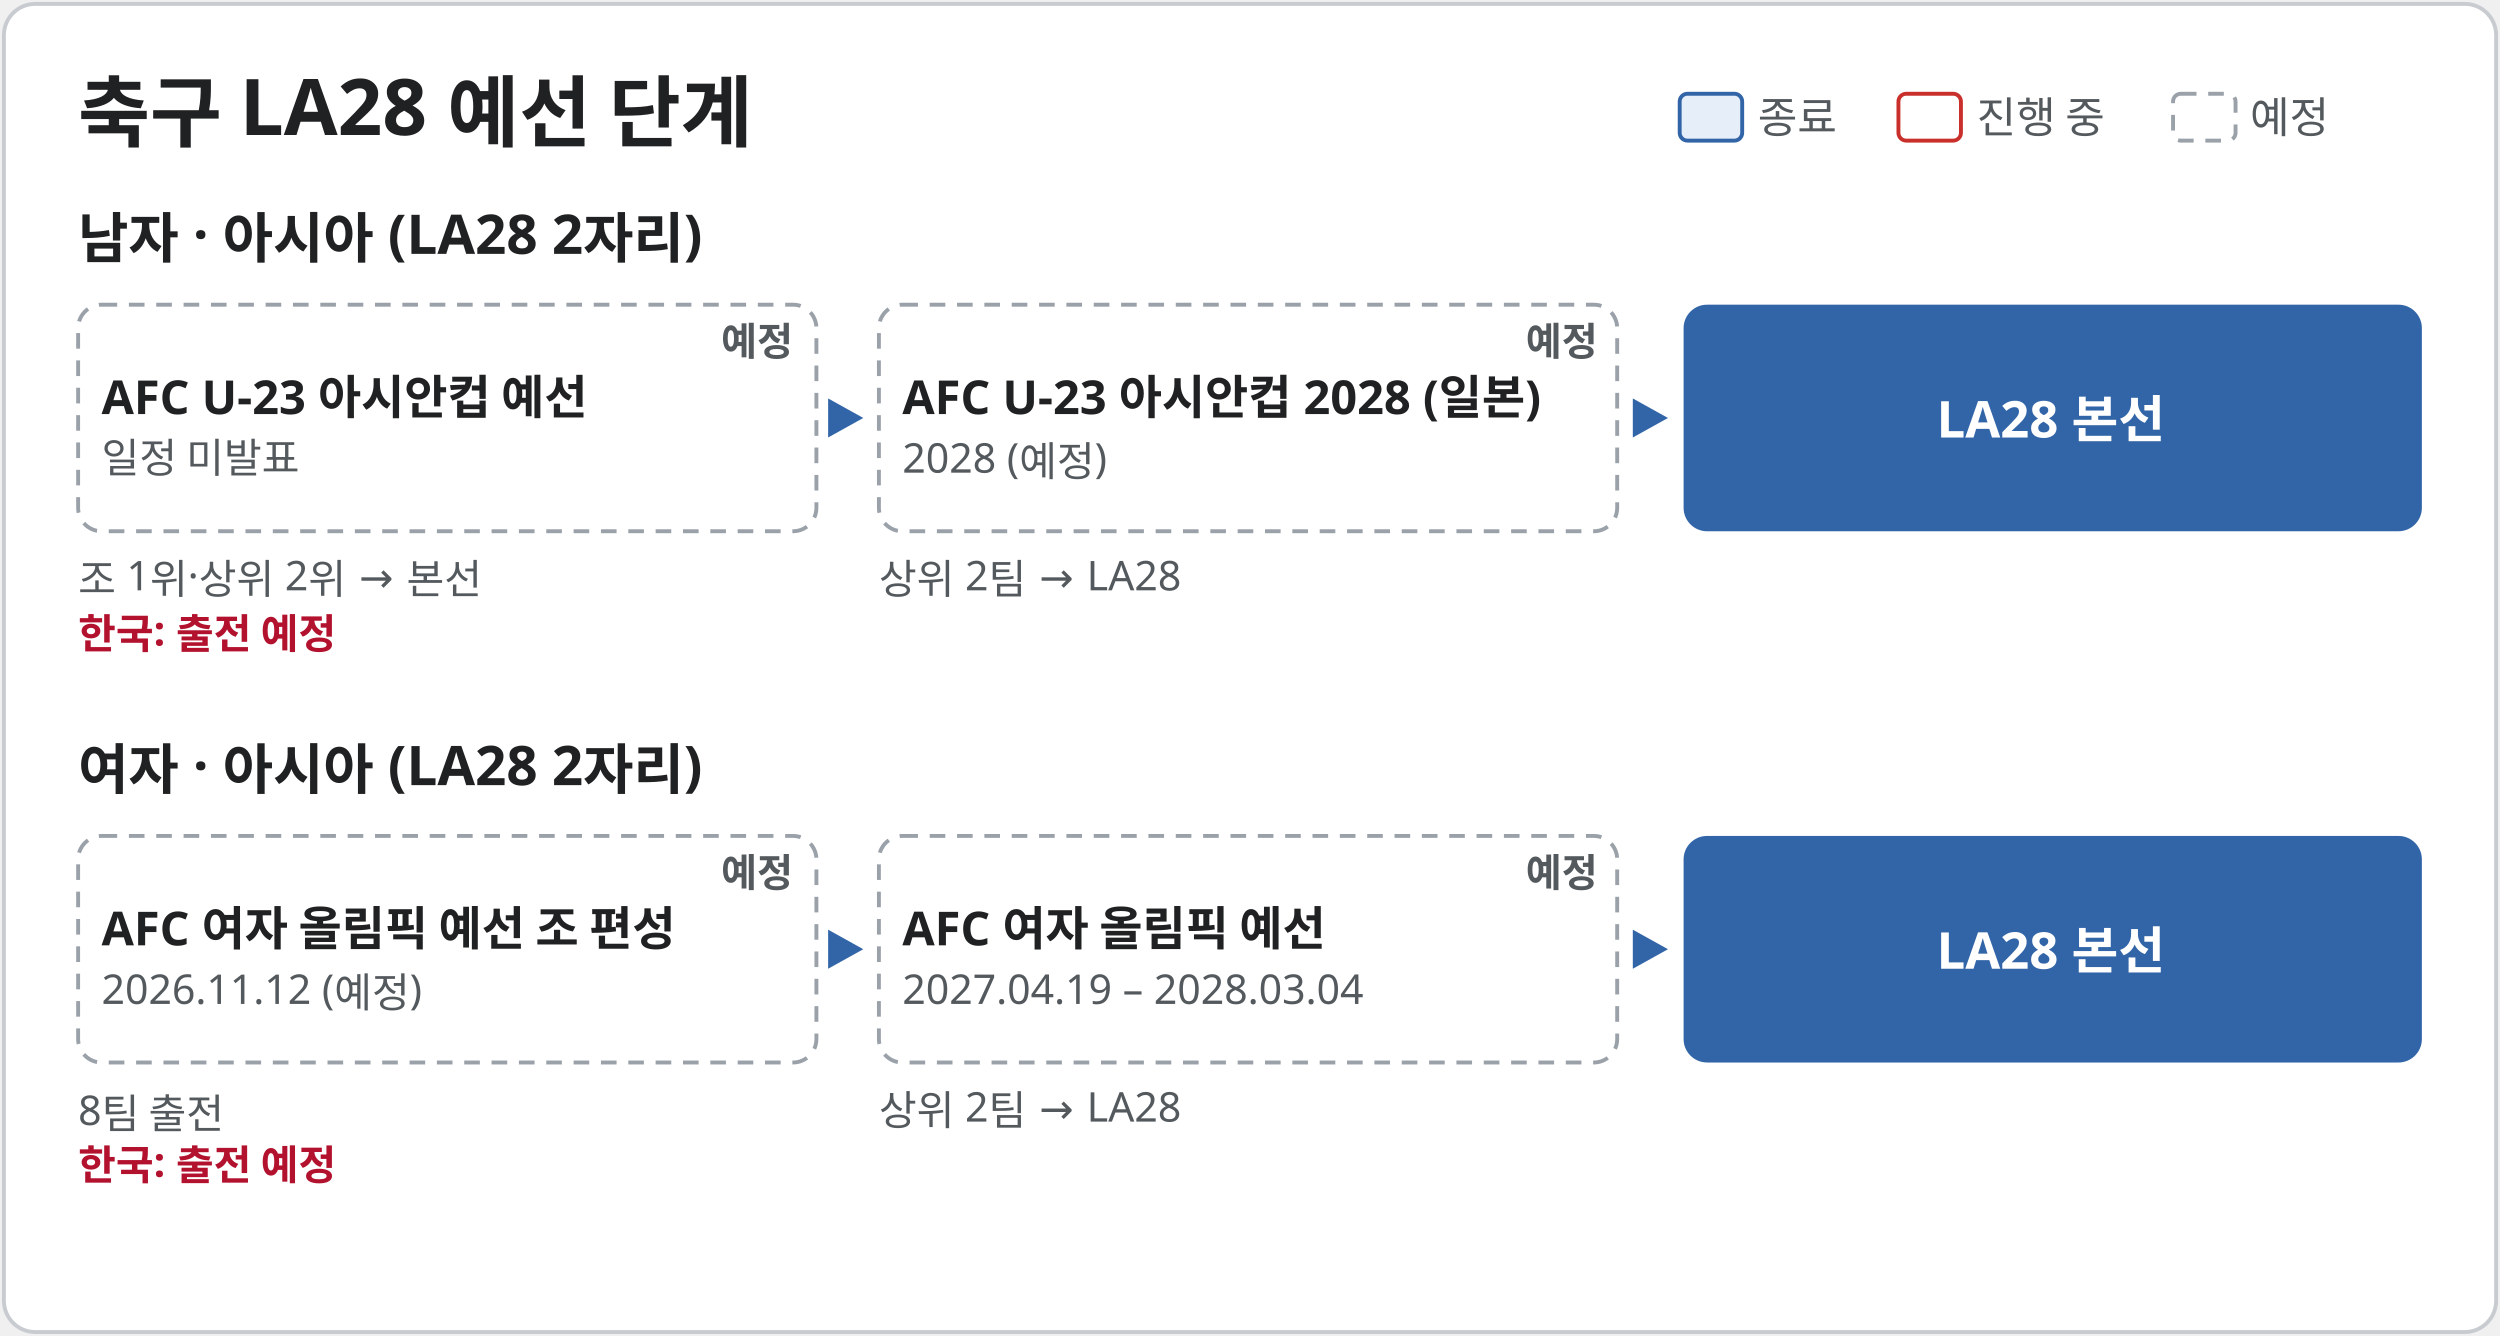
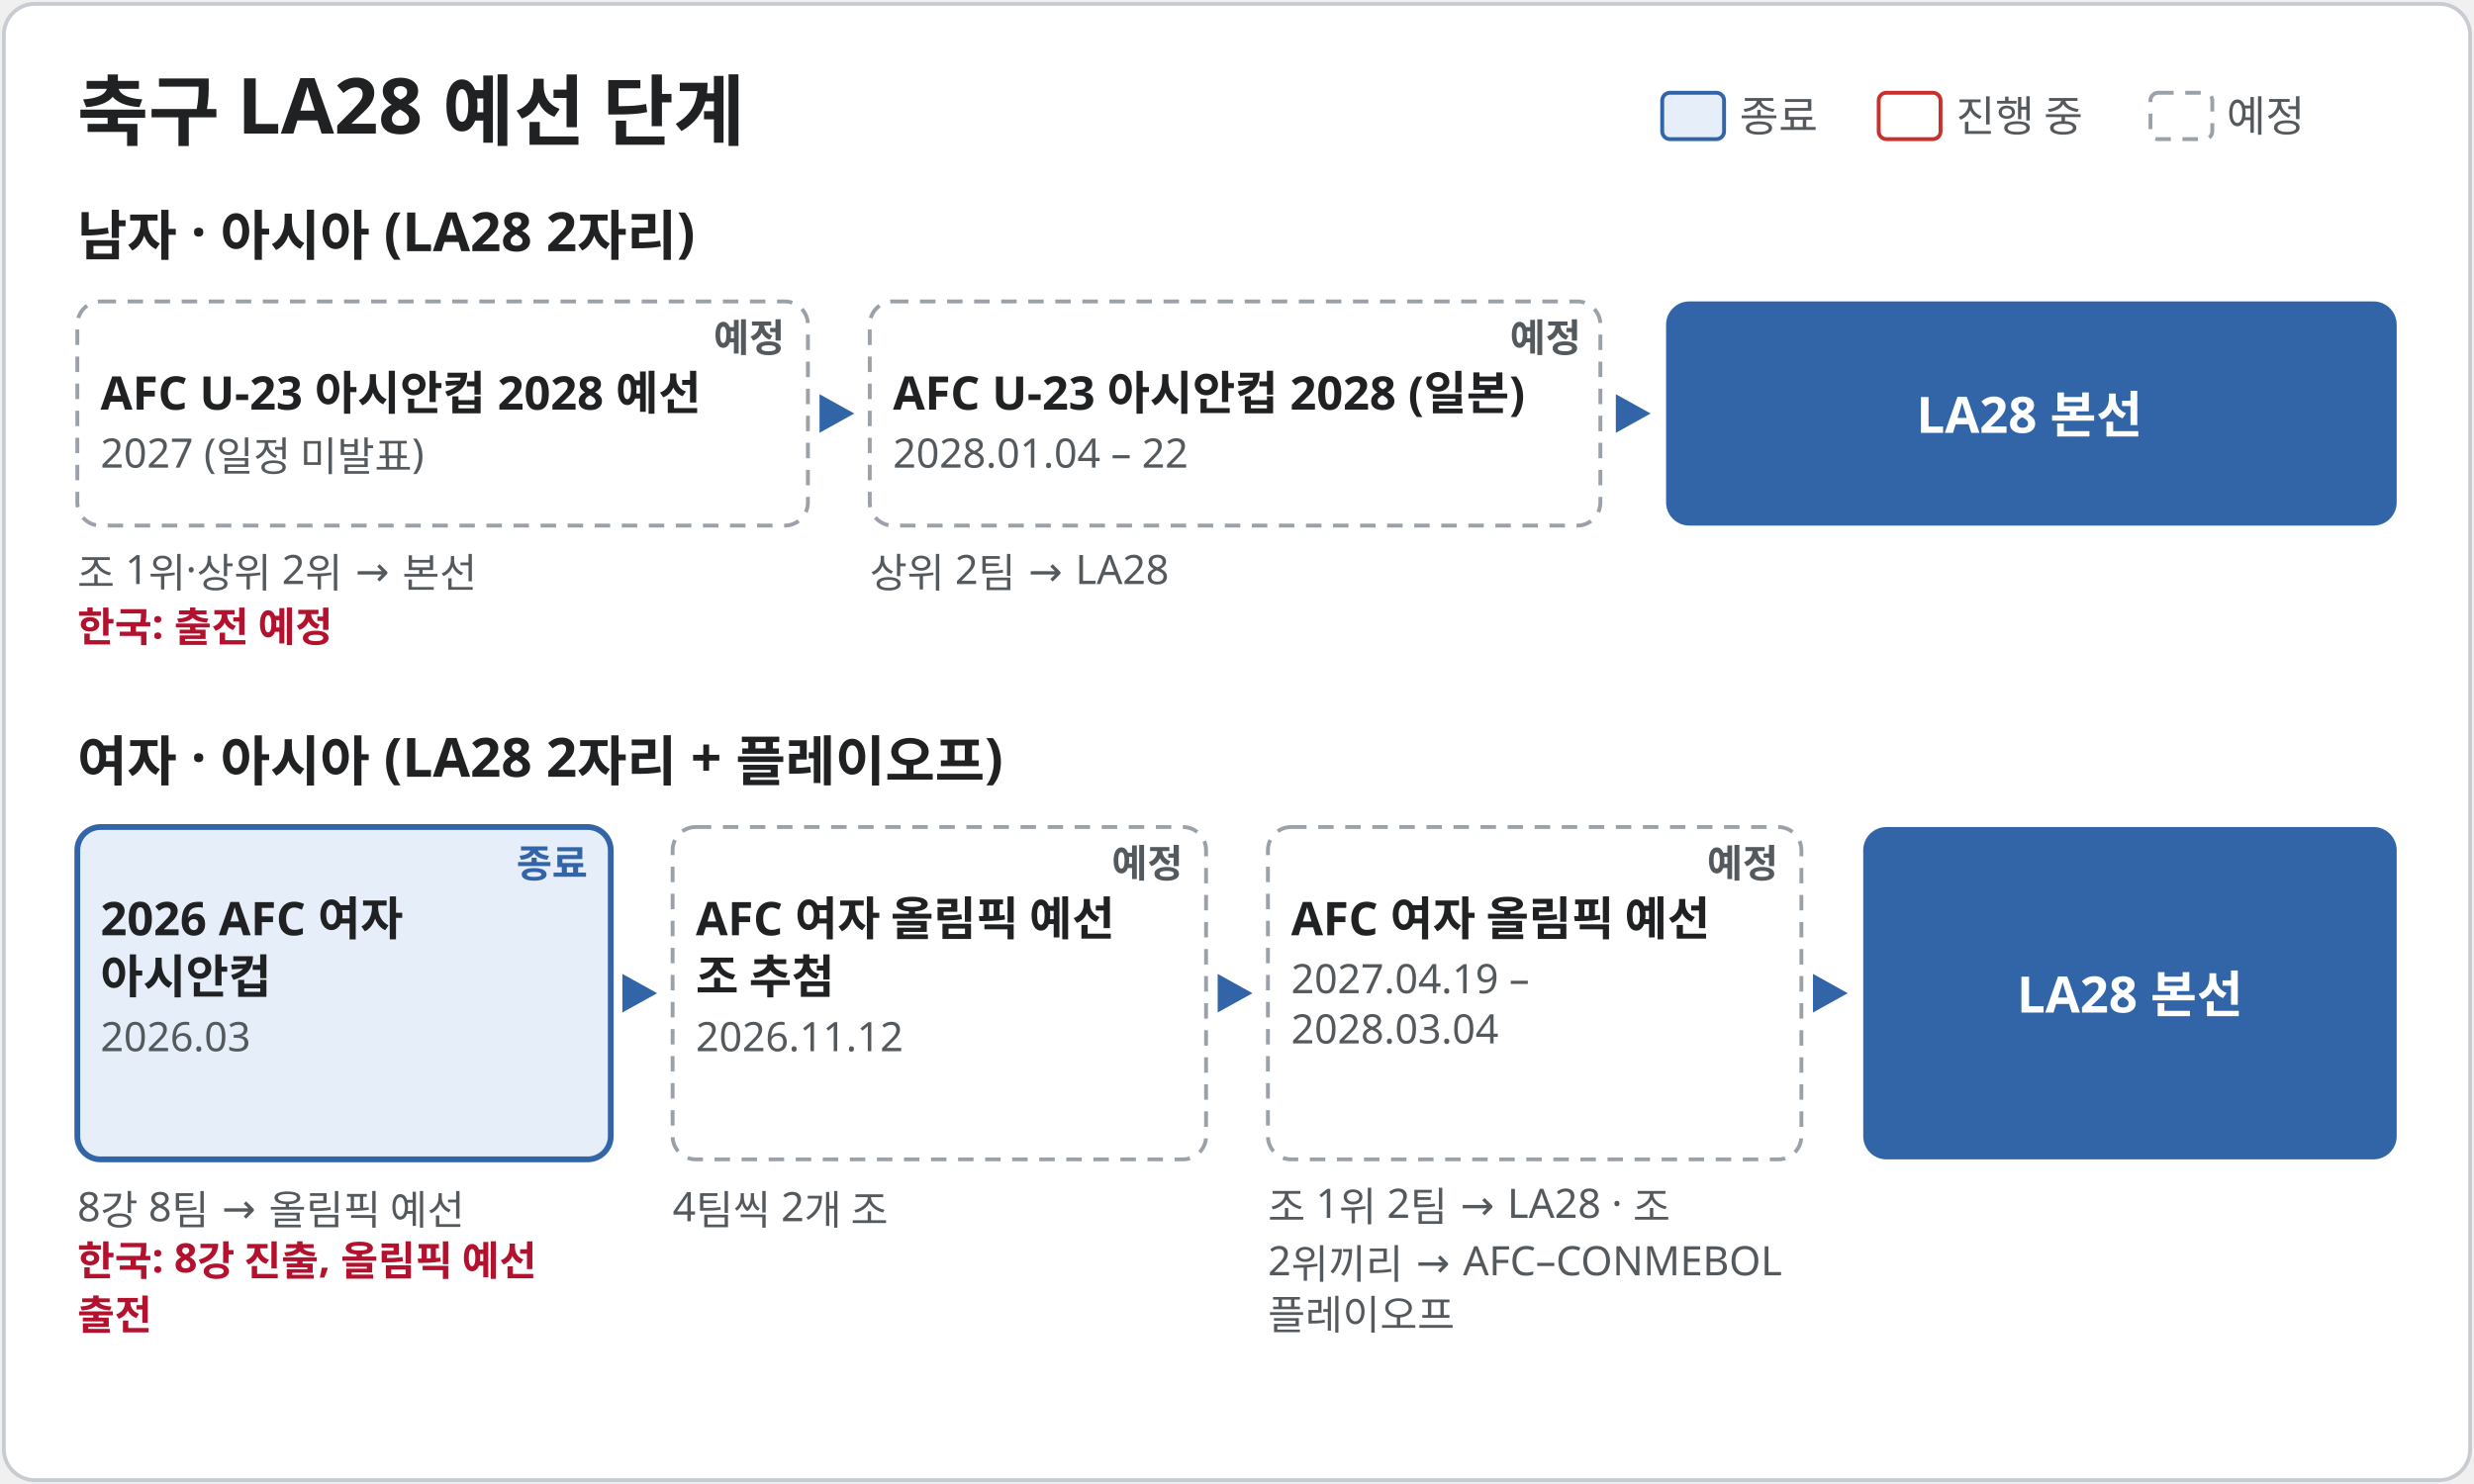
- <svg xmlns="http://www.w3.org/2000/svg" viewBox="0 0 640 342" width="640" height="342" role="img" aria-label="축구 LA28 예선 단계" font-family="'Malgun Gothic','Apple SD Gothic Neo','Noto Sans KR',sans-serif">
-   <rect x="1" y="1" width="638" height="340" rx="8" fill="#fff" stroke="#c8ccd1" />
+ <svg xmlns="http://www.w3.org/2000/svg" viewBox="0 0 640 384" width="640" height="384" role="img" aria-label="축구 LA28 예선 단계" font-family="'Malgun Gothic','Apple SD Gothic Neo','Noto Sans KR',sans-serif">
+   <rect x="1" y="1" width="638" height="382" rx="8" fill="#fff" stroke="#c8ccd1" />
  <text x="20" y="36" font-size="20" fill="#202122" font-weight="bold" text-anchor="start">축구 LA28 예선 단계</text>
  <rect x="430" y="24" width="16" height="12" rx="2" fill="#e6eef9" stroke="#3265a8" />
  <text x="450" y="34" font-size="11" fill="#54595d" font-weight="normal" text-anchor="start">종료</text>
  <rect x="486.0" y="24" width="16" height="12" rx="2" fill="#fff" stroke="#c9302c" />
  <text x="506" y="34" font-size="11" fill="#54595d" font-weight="normal" text-anchor="start">진행 중</text>
  <rect x="556.3" y="24" width="16" height="12" rx="2" fill="#fff" stroke="#9aa1a9" stroke-dasharray="4 3" />
  <text x="576" y="34" font-size="11" fill="#54595d" font-weight="normal" text-anchor="start">예정</text>
  <text x="20" y="66" font-size="14" fill="#202122" font-weight="bold" text-anchor="start">남자 · 아시아 (LA28 2자리)</text>
  <rect x="20" y="78" width="189" height="58" rx="6" fill="#fff" stroke="#9aa1a9" stroke-dasharray="4 3" />
  <text x="203" y="91" font-size="10" fill="#54595d" font-weight="bold" text-anchor="end">예정</text>
-   <text x="26" y="106" font-size="12" fill="#202122" font-weight="bold" text-anchor="start">AFC U-23 아시안컵 예선</text>
-   <text x="26" y="121" font-size="10.5" fill="#54595d" font-weight="normal" text-anchor="start">일정 미발표</text>
+   <text x="26" y="106" font-size="12" fill="#202122" font-weight="bold" text-anchor="start">AFC U-23 아시안컵 2028 예선</text>
+   <text x="26" y="121" font-size="10.5" fill="#54595d" font-weight="normal" text-anchor="start">2027 (일정 미발표)</text>
  <path d="M212 102 L221 107 L212 112" fill="#3265a8" />
  <rect x="225" y="78" width="189" height="58" rx="6" fill="#fff" stroke="#9aa1a9" stroke-dasharray="4 3" />
  <text x="409" y="91" font-size="10" fill="#54595d" font-weight="bold" text-anchor="end">예정</text>
  <text x="231" y="106" font-size="12" fill="#202122" font-weight="bold" text-anchor="start">AFC U-23 아시안컵 2028 (일본)</text>
-   <text x="231" y="121" font-size="10.5" fill="#54595d" font-weight="normal" text-anchor="start">2028 (예정)</text>
+   <text x="231" y="121" font-size="10.5" fill="#54595d" font-weight="normal" text-anchor="start">2028.01.04 – 22</text>
  <path d="M418 102 L427 107 L418 112" fill="#3265a8" />
  <rect x="431" y="78" width="189" height="58" rx="6" fill="#3265a8" />
  <text x="525" y="112" font-size="13" fill="#fff" font-weight="bold" text-anchor="middle">LA28 본선</text>
  <text x="20" y="152" font-size="10.5" fill="#54595d" font-weight="normal" text-anchor="start">조 1위·상위 2위 → 본선</text>
  <text x="20" y="166" font-size="10.5" fill="#b3122e" font-weight="bold" text-anchor="start">한국: 출전 예정</text>
  <text x="225" y="152" font-size="10.5" fill="#54595d" font-weight="normal" text-anchor="start">상위 2팀 → LA28</text>
-   <text x="20" y="202" font-size="14" fill="#202122" font-weight="bold" text-anchor="start">여자 · 아시아 (LA28 2자리)</text>
-   <rect x="20" y="214" width="189" height="58" rx="6" fill="#fff" stroke="#9aa1a9" stroke-dasharray="4 3" />
-   <text x="203" y="227" font-size="10" fill="#54595d" font-weight="bold" text-anchor="end">예정</text>
-   <text x="26" y="242" font-size="12" fill="#202122" font-weight="bold" text-anchor="start">AFC 여자 올림픽 예선 조 편성</text>
-   <text x="26" y="257" font-size="10.5" fill="#54595d" font-weight="normal" text-anchor="start">2026.11.12 (예정)</text>
-   <path d="M212 238 L221 243 L212 248" fill="#3265a8" />
-   <rect x="225" y="214" width="189" height="58" rx="6" fill="#fff" stroke="#9aa1a9" stroke-dasharray="4 3" />
-   <text x="409" y="227" font-size="10" fill="#54595d" font-weight="bold" text-anchor="end">예정</text>
-   <text x="231" y="242" font-size="12" fill="#202122" font-weight="bold" text-anchor="start">AFC 여자 올림픽 예선</text>
-   <text x="231" y="257" font-size="10.5" fill="#54595d" font-weight="normal" text-anchor="start">2027.04.19 – 2028.03.04</text>
-   <path d="M418 238 L427 243 L418 248" fill="#3265a8" />
-   <rect x="431" y="214" width="189" height="58" rx="6" fill="#3265a8" />
-   <text x="525" y="248" font-size="13" fill="#fff" font-weight="bold" text-anchor="middle">LA28 본선</text>
-   <text x="20" y="288" font-size="10.5" fill="#54595d" font-weight="normal" text-anchor="start">8팀 출전</text>
-   <text x="20" y="302" font-size="10.5" fill="#b3122e" font-weight="bold" text-anchor="start">한국: 출전 예정</text>
-   <text x="225" y="288" font-size="10.5" fill="#54595d" font-weight="normal" text-anchor="start">상위 2팀 → LA28</text>
+   <text x="20" y="202" font-size="14" fill="#202122" font-weight="bold" text-anchor="start">여자 · 아시아 (LA28 2자리 + 플레이오프)</text>
+   <rect x="20" y="214" width="138" height="86" rx="6" fill="#e6eef9" stroke="#3265a8" stroke-width="1.5" />
+   <text x="152" y="227" font-size="10" fill="#3265a8" font-weight="bold" text-anchor="end">종료</text>
+   <text x="26" y="242" font-size="12" fill="#202122" font-weight="bold" text-anchor="start">2026 AFC 여자</text>
+   <text x="26" y="257" font-size="12" fill="#202122" font-weight="bold" text-anchor="start">아시안컵</text>
+   <text x="26" y="272" font-size="10.5" fill="#54595d" font-weight="normal" text-anchor="start">2026.03</text>
+   <path d="M161 252 L170 257 L161 262" fill="#3265a8" />
+   <rect x="174" y="214" width="138" height="86" rx="6" fill="#fff" stroke="#9aa1a9" stroke-dasharray="4 3" />
+   <text x="306" y="227" font-size="10" fill="#54595d" font-weight="bold" text-anchor="end">예정</text>
+   <text x="180" y="242" font-size="12" fill="#202122" font-weight="bold" text-anchor="start">AFC 여자 올림픽 예선</text>
+   <text x="180" y="257" font-size="12" fill="#202122" font-weight="bold" text-anchor="start">조 추첨</text>
+   <text x="180" y="272" font-size="10.5" fill="#54595d" font-weight="normal" text-anchor="start">2026.11.12</text>
+   <path d="M315 252 L324 257 L315 262" fill="#3265a8" />
+   <rect x="328" y="214" width="138" height="86" rx="6" fill="#fff" stroke="#9aa1a9" stroke-dasharray="4 3" />
+   <text x="460" y="227" font-size="10" fill="#54595d" font-weight="bold" text-anchor="end">예정</text>
+   <text x="334" y="242" font-size="12" fill="#202122" font-weight="bold" text-anchor="start">AFC 여자 올림픽 예선</text>
+   <text x="334" y="257" font-size="10.5" fill="#54595d" font-weight="normal" text-anchor="start">2027.04.19 –</text>
+   <text x="334" y="270" font-size="10.5" fill="#54595d" font-weight="normal" text-anchor="start">2028.03.04</text>
+   <path d="M469 252 L478 257 L469 262" fill="#3265a8" />
+   <rect x="482" y="214" width="138" height="86" rx="6" fill="#3265a8" />
+   <text x="551" y="262" font-size="13" fill="#fff" font-weight="bold" text-anchor="middle">LA28 본선</text>
+   <text x="20" y="316" font-size="10.5" fill="#54595d" font-weight="normal" text-anchor="start">8강 8팀 → 올림픽 예선</text>
+   <text x="20" y="330" font-size="10.5" fill="#b3122e" font-weight="bold" text-anchor="start">한국: 8강 진출, 올림픽 예선</text>
+   <text x="20" y="344" font-size="10.5" fill="#b3122e" font-weight="bold" text-anchor="start">출전</text>
+   <text x="174" y="316" font-size="10.5" fill="#54595d" font-weight="normal" text-anchor="start">4팀씩 2개 조</text>
+   <text x="328" y="316" font-size="10.5" fill="#54595d" font-weight="normal" text-anchor="start">조 1위 2팀 → LA28 · 조</text>
+   <text x="328" y="330" font-size="10.5" fill="#54595d" font-weight="normal" text-anchor="start">2위끼리 → AFC–CONMEBOL</text>
+   <text x="328" y="344" font-size="10.5" fill="#54595d" font-weight="normal" text-anchor="start">플레이오프</text>
</svg>
